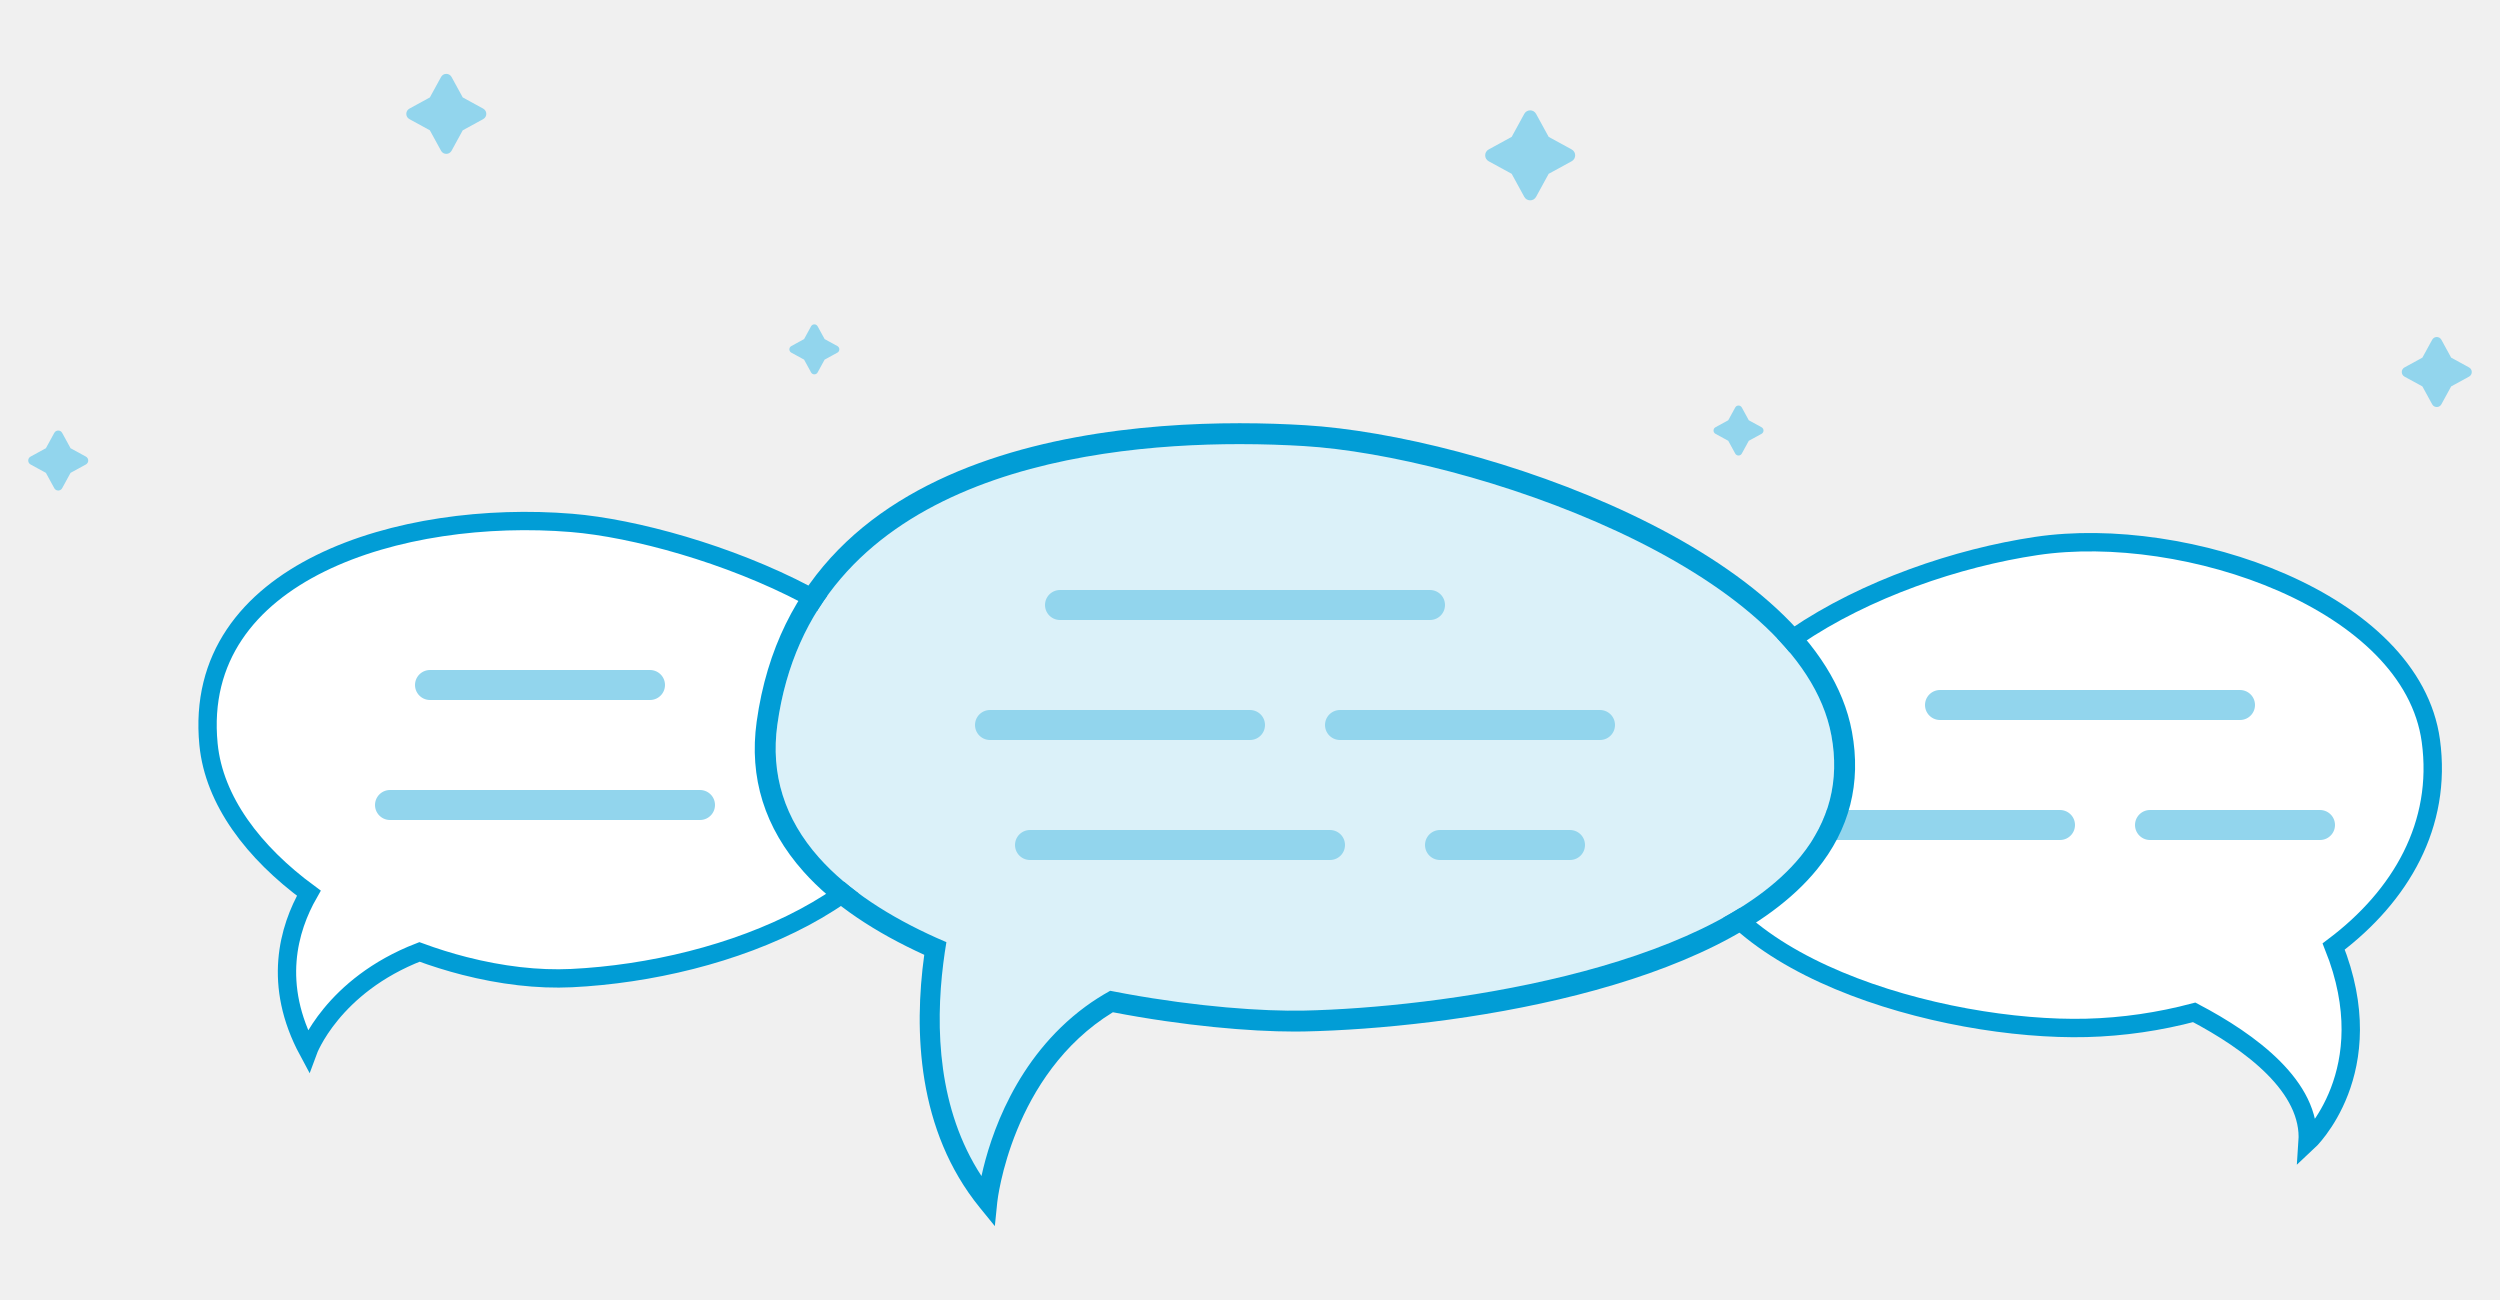
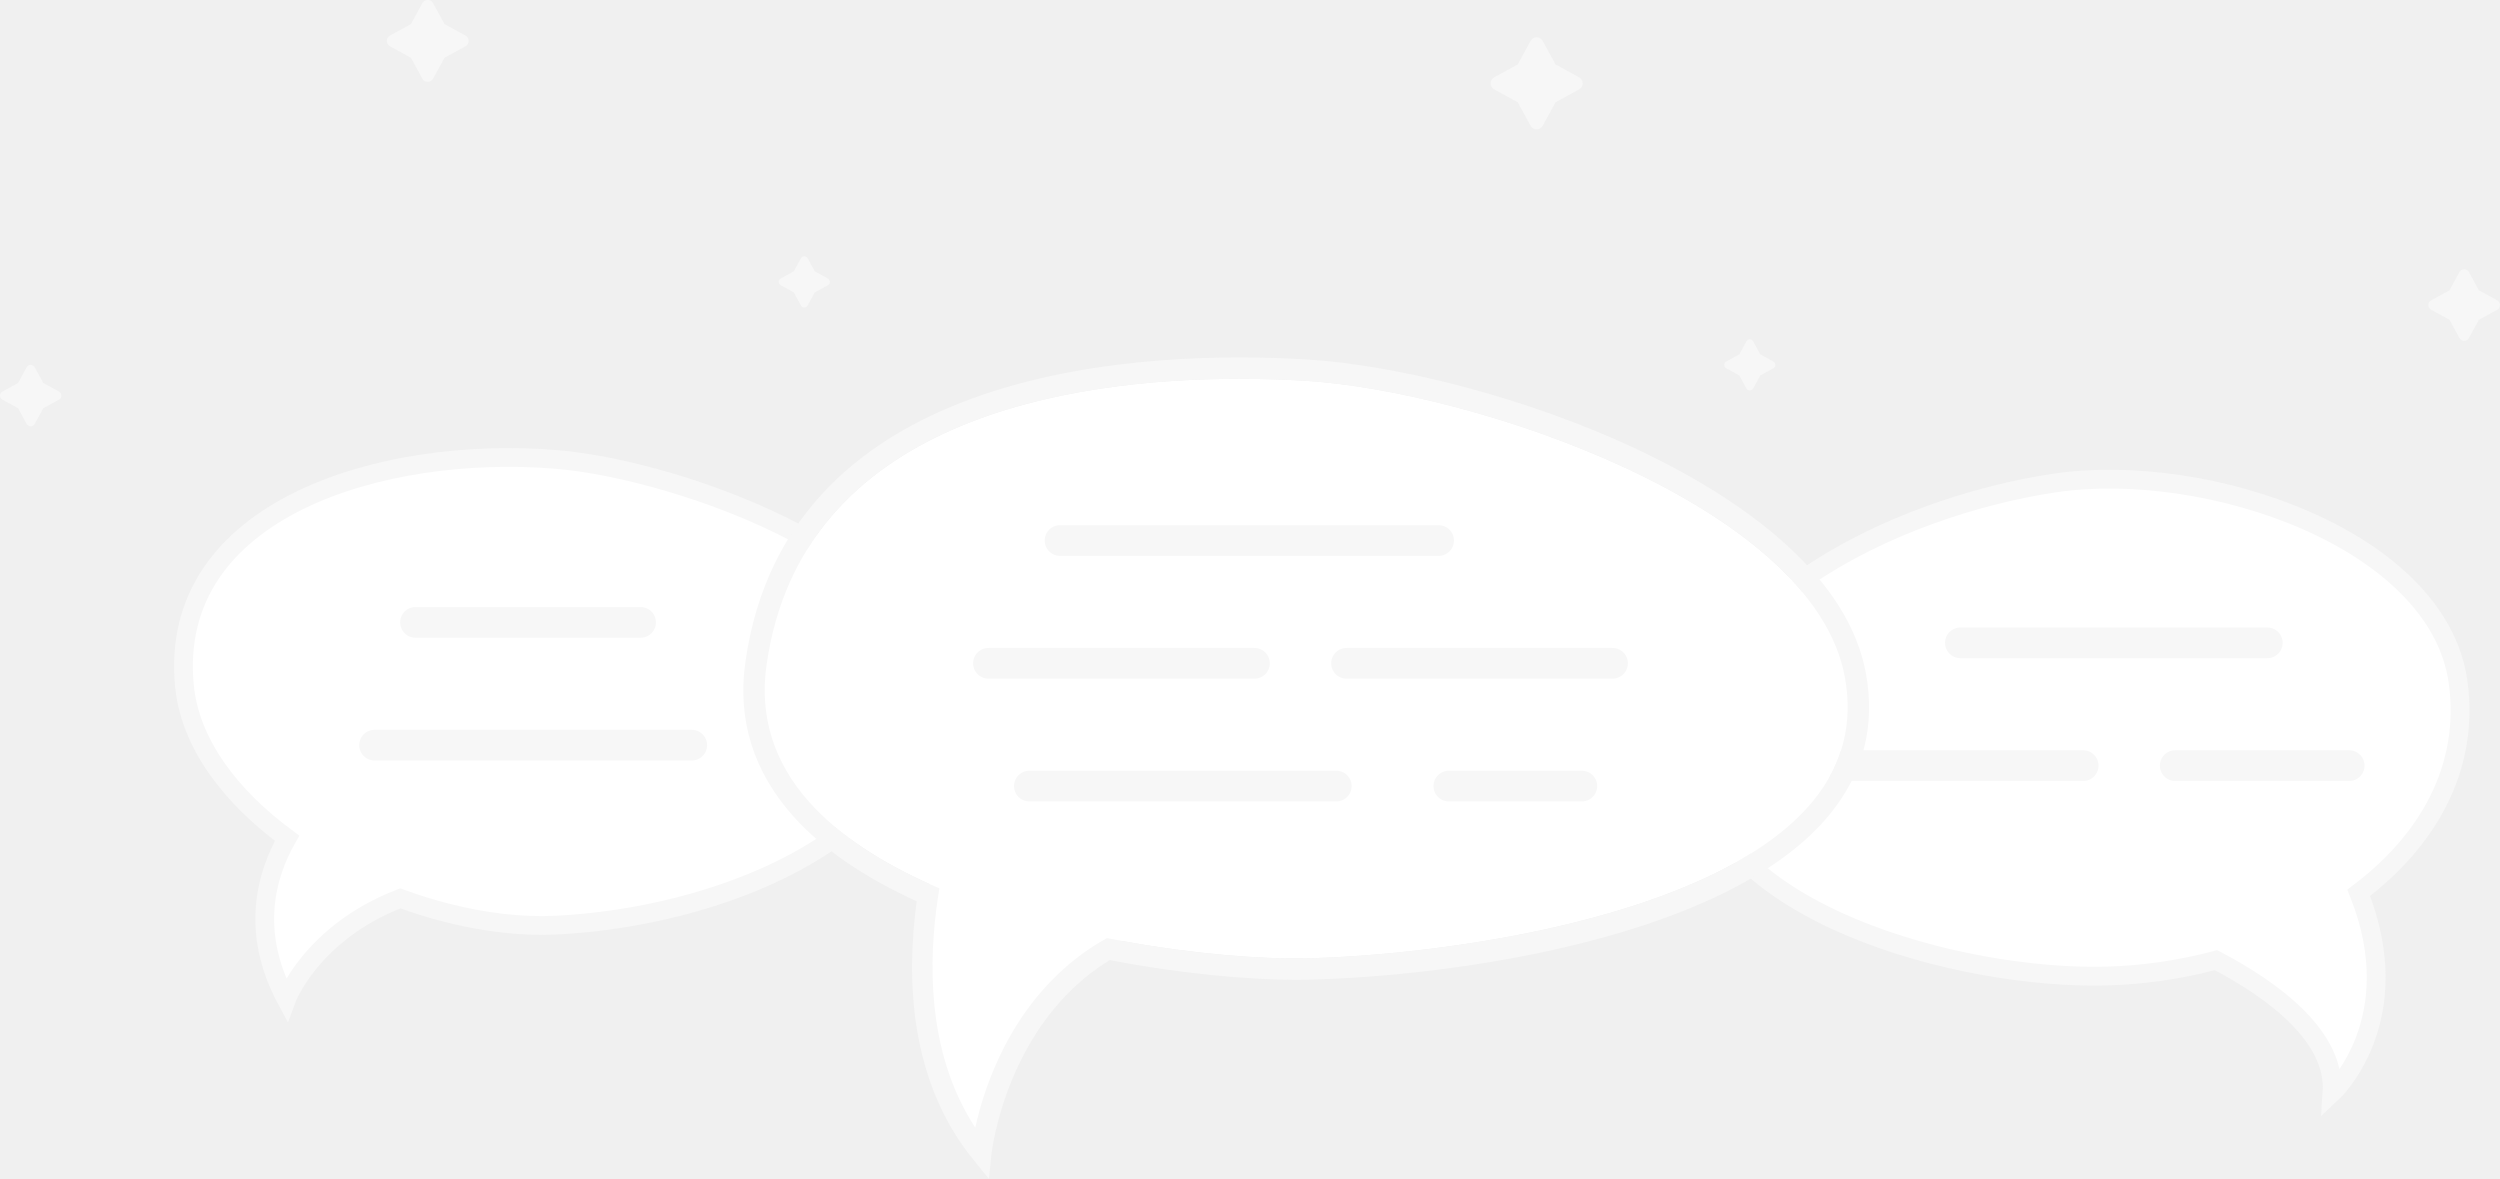
- <svg xmlns="http://www.w3.org/2000/svg" version="1.1" id="Layer_1" x="0px" y="0px" viewBox="0 0 250 130" style="enable-background:new 0 0 250 130;" xml:space="preserve">
+ <svg xmlns="http://www.w3.org/2000/svg" version="1.1" id="Layer_1" x="0px" y="0px" viewBox="-357 223.773 244.355 115.227" style="enable-background:new -357 223.773 244.355 115.227;" xml:space="preserve">
  <g id="XMLID_310_">
-     <path id="XMLID_290_" style="fill:#92D5ED;" d="M244.137,33.974l0.979,1.79l1.79,0.979c0.363,0.199,0.363,0.72,0,0.919l-1.79,0.979   l-0.979,1.79c-0.199,0.363-0.72,0.363-0.919,0l-0.979-1.79l-1.79-0.979c-0.363-0.199-0.363-0.72,0-0.919l1.79-0.979l0.979-1.79   C243.417,33.611,243.938,33.611,244.137,33.974z" />
-     <path id="XMLID_291_" style="fill:#92D5ED;" d="M174.18,40.748l0.699,1.278l1.278,0.699c0.259,0.142,0.259,0.514,0,0.656   l-1.278,0.699l-0.699,1.278c-0.142,0.259-0.514,0.259-0.656,0l-0.699-1.278l-1.278-0.699c-0.259-0.142-0.259-0.514,0-0.656   l1.278-0.699l0.699-1.278C173.666,40.488,174.038,40.488,174.18,40.748z" />
-     <path id="XMLID_292_" style="fill:#92D5ED;" d="M153.608,11.385l1.258,2.301l2.301,1.258c0.467,0.255,0.467,0.926,0,1.181   l-2.301,1.258l-1.258,2.301c-0.255,0.467-0.926,0.467-1.181,0l-1.258-2.301l-2.301-1.258c-0.467-0.255-0.467-0.926,0-1.181   l2.301-1.258l1.258-2.301C152.682,10.918,153.352,10.918,153.608,11.385z" />
-     <path id="XMLID_293_" style="fill:#92D5ED;" d="M81.763,32.631l0.699,1.278l1.278,0.699c0.259,0.142,0.259,0.514,0,0.656   l-1.278,0.699l-0.699,1.278c-0.142,0.259-0.514,0.259-0.656,0l-0.699-1.278l-1.278-0.699c-0.259-0.142-0.259-0.514,0-0.656   l1.278-0.699l0.699-1.278C81.248,32.371,81.621,32.371,81.763,32.631z" />
-     <path id="XMLID_294_" style="fill:#92D5ED;" d="M45.155,7.698l1.119,2.045l2.045,1.119c0.415,0.227,0.415,0.823,0,1.05   l-2.045,1.119l-1.119,2.045c-0.227,0.415-0.823,0.415-1.05,0l-1.119-2.045l-2.045-1.119c-0.415-0.227-0.415-0.823,0-1.05   l2.045-1.119l1.119-2.045C44.332,7.283,44.928,7.283,45.155,7.698z" />
-     <path id="XMLID_295_" style="fill:#92D5ED;" d="M6.216,43.287l0.839,1.534l1.534,0.839c0.311,0.17,0.311,0.617,0,0.787   l-1.534,0.839L6.216,48.82c-0.17,0.311-0.617,0.311-0.787,0L4.59,47.286l-1.534-0.839c-0.311-0.17-0.311-0.617,0-0.787l1.534-0.839   l0.839-1.534C5.599,42.975,6.046,42.975,6.216,43.287z" />
+     <path id="XMLID_290_" style="fill:#F7F7F7;" d="M-115.686,250.36l0.979,1.79l1.79,0.979c0.363,0.199,0.363,0.72,0,0.919   l-1.79,0.979l-0.979,1.79c-0.199,0.363-0.72,0.363-0.919,0l-0.979-1.79l-1.79-0.979c-0.363-0.199-0.363-0.72,0-0.919l1.79-0.979   l0.979-1.79C-116.406,249.997-115.884,249.997-115.686,250.36z" />
+     <path id="XMLID_291_" style="fill:#F7F7F7;" d="M-185.643,257.134l0.699,1.278l1.278,0.699c0.259,0.142,0.259,0.514,0,0.656   l-1.278,0.699l-0.699,1.278c-0.142,0.259-0.514,0.259-0.656,0l-0.699-1.278l-1.278-0.699c-0.259-0.142-0.259-0.514,0-0.656   l1.278-0.699l0.699-1.278C-186.157,256.875-185.784,256.875-185.643,257.134z" />
+     <path id="XMLID_292_" style="fill:#F7F7F7;" d="M-206.215,227.771l1.258,2.301l2.301,1.258c0.467,0.255,0.467,0.926,0,1.181   l-2.301,1.258l-1.258,2.301c-0.255,0.467-0.926,0.467-1.181,0l-1.258-2.301l-2.301-1.258c-0.467-0.255-0.467-0.926,0-1.181   l2.301-1.258l1.258-2.301C-207.141,227.304-206.47,227.304-206.215,227.771z" />
+     <path id="XMLID_293_" style="fill:#F7F7F7;" d="M-278.06,249.017l0.699,1.278l1.278,0.699c0.259,0.142,0.259,0.514,0,0.656   l-1.278,0.699l-0.699,1.278c-0.142,0.259-0.514,0.259-0.656,0l-0.699-1.278l-1.278-0.699c-0.259-0.142-0.259-0.514,0-0.656   l1.278-0.699l0.699-1.278C-278.574,248.758-278.202,248.758-278.06,249.017z" />
+     <path id="XMLID_294_" style="fill:#F7F7F7;" d="M-314.668,224.084l1.119,2.045l2.045,1.119c0.415,0.227,0.415,0.823,0,1.05   l-2.045,1.119l-1.119,2.045c-0.227,0.415-0.823,0.415-1.05,0l-1.119-2.045l-2.045-1.119c-0.415-0.227-0.415-0.823,0-1.05   l2.045-1.119l1.119-2.045C-315.491,223.669-314.895,223.669-314.668,224.084z" />
+     <path id="XMLID_295_" style="fill:#F7F7F7;" d="M-353.606,259.673l0.839,1.534l1.534,0.839c0.311,0.17,0.311,0.617,0,0.787   l-1.534,0.839l-0.839,1.534c-0.17,0.311-0.617,0.311-0.787,0l-0.839-1.534l-1.535-0.839c-0.311-0.17-0.311-0.617,0-0.787   l1.534-0.839l0.839-1.534C-354.223,259.362-353.777,259.362-353.606,259.673z" />
    <g id="XMLID_283_">
-       <path id="XMLID_285_" style="fill:#FFFFFF;stroke:#019DD6;stroke-width:1.838;stroke-miterlimit:10;" d="M243.085,74.081    c-1.907-13.991-24.531-21.703-39.434-19.484c-15.832,2.358-36.704,12.495-34.982,27.943c1.564,14.033,25.64,20.609,39.989,20.249    c3.65-0.092,7.288-0.631,10.764-1.554c5.638,2.962,11.728,7.464,11.341,12.985c0,0,7.618-7.05,2.605-19.57    C240.105,89.582,244.225,82.447,243.085,74.081z" />
-       <line id="XMLID_309_" style="fill:none;stroke:#92D5ED;stroke-width:3;stroke-linecap:round;stroke-miterlimit:10;" x1="194" y1="70.5" x2="224" y2="70.5" />
-       <line id="XMLID_308_" style="fill:none;stroke:#92D5ED;stroke-width:3;stroke-linecap:round;stroke-miterlimit:10;" x1="182" y1="82.5" x2="206" y2="82.5" />
-       <line id="XMLID_304_" style="fill:none;stroke:#92D5ED;stroke-width:3;stroke-linecap:round;stroke-miterlimit:10;" x1="215" y1="82.5" x2="232" y2="82.5" />
+       <path id="XMLID_285_" style="fill:#FFFFFF;stroke:#F7F7F7;stroke-width:1.838;stroke-miterlimit:10;" d="M-116.738,290.467    c-1.907-13.991-24.531-21.703-39.434-19.484c-15.832,2.358-36.704,12.495-34.982,27.943c1.564,14.033,25.64,20.609,39.989,20.249    c3.65-0.092,7.288-0.631,10.764-1.554c5.638,2.962,11.728,7.464,11.341,12.985c0,0,7.618-7.05,2.605-19.57    C-119.718,305.968-115.597,298.833-116.738,290.467z" />
+       <line id="XMLID_309_" style="fill:none;stroke:#F7F7F7;stroke-width:3;stroke-linecap:round;stroke-miterlimit:10;" x1="-165.388" y1="286.606" x2="-135.388" y2="286.606" />
+       <line id="XMLID_308_" style="fill:none;stroke:#F7F7F7;stroke-width:3;stroke-linecap:round;stroke-miterlimit:10;" x1="-177.388" y1="298.606" x2="-153.388" y2="298.606" />
+       <line id="XMLID_304_" style="fill:none;stroke:#F7F7F7;stroke-width:3;stroke-linecap:round;stroke-miterlimit:10;" x1="-144.388" y1="298.606" x2="-127.388" y2="298.606" />
    </g>
    <g id="XMLID_288_">
-       <path id="XMLID_289_" style="fill:#FFFFFF;stroke:#019DD6;stroke-width:1.832;stroke-miterlimit:10;" d="M57.165,52.29    c-16.863-1.386-38.008,4.769-36.314,22.142c0.551,5.646,4.523,10.834,10.034,14.885c-2.036,3.564-3.645,9.14-0.076,15.778    c0,0,2.394-6.52,11.138-9.903c1.482,0.545,2.984,1.015,4.488,1.4c3.673,0.941,7.35,1.384,10.73,1.219    c15.515-0.758,34.388-8.076,36.314-22.131C95.263,62.658,69.584,53.31,57.165,52.29z" />
-       <line id="XMLID_296_" style="fill:none;stroke:#92D5ED;stroke-width:3;stroke-linecap:round;stroke-miterlimit:10;" x1="43" y1="68.5" x2="65" y2="68.5" />
-       <line id="XMLID_297_" style="fill:none;stroke:#92D5ED;stroke-width:3;stroke-linecap:round;stroke-miterlimit:10;" x1="39" y1="80.5" x2="70" y2="80.5" />
+       <path id="XMLID_289_" style="fill:#FFFFFF;stroke:#F7F7F7;stroke-width:1.832;stroke-miterlimit:10;" d="M-302.657,268.676    c-16.863-1.386-38.008,4.769-36.314,22.142c0.551,5.646,4.523,10.834,10.034,14.885c-2.036,3.564-3.645,9.14-0.076,15.778    c0,0,2.394-6.52,11.138-9.903c1.482,0.545,2.984,1.015,4.488,1.4c3.673,0.941,7.35,1.384,10.73,1.219    c15.515-0.758,34.388-8.076,36.314-22.131C-264.559,279.044-290.239,269.697-302.657,268.676z" />
+       <line id="XMLID_296_" style="fill:none;stroke:#F7F7F7;stroke-width:3;stroke-linecap:round;stroke-miterlimit:10;" x1="-316.388" y1="284.606" x2="-294.388" y2="284.606" />
+       <line id="XMLID_297_" style="fill:none;stroke:#F7F7F7;stroke-width:3;stroke-linecap:round;stroke-miterlimit:10;" x1="-320.388" y1="296.606" x2="-289.388" y2="296.606" />
    </g>
    <g id="XMLID_307_">
      <g id="XMLID_298_">
-         <path id="XMLID_302_" style="fill:#DBF1F9;" d="M183.142,73.558c-3.105-16.872-36.488-27.977-52.77-28.954     c-1.85-0.111-4.02-0.192-6.404-0.192c-16.359,0-42.869,3.819-46.232,28.048c-0.687,4.945,0.715,9.419,4.165,13.299     c2.924,3.288,7.089,5.936,11.81,8.05c0.006,0.003,0.012,0.005,0.018,0.008l-0.037-0.011c-1.317,7.635-1.445,18.308,5.042,26.296     c0,0,1.485-14.65,13.828-20.729l-0.029-0.009c0.009,0.002,0.018,0.004,0.028,0.005c7.128,1.301,13.706,1.777,17.852,1.688     c13.051-0.275,40.225-3.853,49.655-15.422C182.935,82.119,183.969,78.055,183.142,73.558z" />
+         <path id="XMLID_302_" style="fill:#FFFFFF;" d="M-176.681,289.945c-3.105-16.872-36.488-27.977-52.77-28.954     c-1.85-0.111-4.02-0.192-6.404-0.192c-16.359,0-42.869,3.819-46.232,28.048c-0.687,4.945,0.715,9.419,4.165,13.299     c2.924,3.288,7.089,5.936,11.81,8.05c0.006,0.003,0.012,0.005,0.018,0.008l-0.037-0.011c-1.317,7.635-1.445,18.308,5.042,26.296     c0,0,1.485-14.65,13.828-20.729l-0.029-0.009c0.009,0.002,0.018,0.004,0.028,0.005c7.128,1.301,13.706,1.777,17.852,1.688     c13.051-0.275,40.225-3.853,49.655-15.422C-176.888,298.505-175.854,294.442-176.681,289.945z" />
      </g>
-       <path id="XMLID_306_" style="fill:#019DD6;" d="M185.196,73.18c-3.346-18.177-37.389-29.623-54.699-30.661    c-15.123-0.91-50.738,0.167-54.831,29.654c-0.774,5.579,0.798,10.617,4.674,14.974c3.018,3.393,7.271,6.138,12.085,8.334    c-1.041,7.594-0.715,17.558,5.532,25.251l1.527,1.88l0.245-2.41c0.013-0.134,1.416-12.757,11.558-18.977    c7.1,1.368,13.729,1.931,18.17,1.931c0.347,0,0.681-0.003,1-0.01c14.374-0.303,41.338-4.054,51.231-16.191    C184.959,82.942,186.14,78.307,185.196,73.18z M180.067,85.636c-9.43,11.57-36.604,15.147-49.655,15.422    c-4.146,0.089-10.725-0.387-17.852-1.688c-0.512-0.093-1.025-0.19-1.542-0.292c-0.878,0.492-1.708,1.017-2.476,1.583    c-7.001,5.16-9.535,13.014-10.394,16.945c-4.355-6.665-4.631-14.805-3.816-21.295c0.091-0.721,0.194-1.421,0.307-2.097    c-0.312-0.133-0.622-0.267-0.929-0.404c-4.721-2.114-8.886-4.763-11.81-8.05c-3.45-3.879-4.852-8.354-4.165-13.299    c3.363-24.229,29.873-28.048,46.232-28.048c2.384,0,4.555,0.081,6.404,0.192c16.281,0.977,49.664,12.082,52.77,28.954    C183.969,78.055,182.935,82.119,180.067,85.636z" />
+       <path id="XMLID_306_" style="fill:#F7F7F7;" d="M-174.626,289.567c-3.346-18.177-37.389-29.623-54.699-30.661    c-15.123-0.91-50.738,0.167-54.831,29.654c-0.774,5.579,0.798,10.617,4.674,14.974c3.018,3.393,7.271,6.138,12.085,8.334    c-1.041,7.594-0.715,17.558,5.532,25.251l1.527,1.88l0.245-2.41c0.013-0.134,1.416-12.757,11.558-18.977    c7.1,1.368,13.729,1.931,18.17,1.931c0.347,0,0.681-0.003,1-0.01c14.374-0.303,41.338-4.054,51.231-16.191    C-174.864,299.329-173.683,294.694-174.626,289.567z M-179.755,302.023c-9.43,11.57-36.604,15.147-49.655,15.422    c-4.146,0.089-10.725-0.387-17.852-1.688c-0.512-0.093-1.025-0.19-1.542-0.292c-0.878,0.492-1.708,1.017-2.476,1.583    c-7.001,5.16-9.535,13.014-10.394,16.945c-4.355-6.665-4.631-14.805-3.816-21.295c0.091-0.721,0.194-1.421,0.307-2.097    c-0.312-0.133-0.622-0.267-0.929-0.404c-4.721-2.114-8.886-4.763-11.81-8.05c-3.45-3.879-4.852-8.354-4.165-13.299    c3.363-24.229,29.873-28.048,46.232-28.048c2.384,0,4.555,0.081,6.404,0.192c16.281,0.977,49.664,12.082,52.77,28.954    C-175.854,294.442-176.888,298.505-179.755,302.023z" />
    </g>
-     <line id="XMLID_303_" style="fill:none;stroke:#92D5ED;stroke-width:3;stroke-linecap:round;stroke-miterlimit:10;" x1="106" y1="60.5" x2="143" y2="60.5" />
-     <line id="XMLID_301_" style="fill:none;stroke:#92D5ED;stroke-width:3;stroke-linecap:round;stroke-miterlimit:10;" x1="99" y1="72.5" x2="125" y2="72.5" />
-     <line id="XMLID_287_" style="fill:none;stroke:#92D5ED;stroke-width:3;stroke-linecap:round;stroke-miterlimit:10;" x1="134" y1="72.5" x2="160" y2="72.5" />
-     <line id="XMLID_284_" style="fill:none;stroke:#92D5ED;stroke-width:3;stroke-linecap:round;stroke-miterlimit:10;" x1="103" y1="84.5" x2="133" y2="84.5" />
-     <line id="XMLID_299_" style="fill:none;stroke:#92D5ED;stroke-width:3;stroke-linecap:round;stroke-miterlimit:10;" x1="144" y1="84.5" x2="157" y2="84.5" />
+     <line id="XMLID_303_" style="fill:none;stroke:#F7F7F7;stroke-width:3;stroke-linecap:round;stroke-miterlimit:10;" x1="-253.388" y1="276.606" x2="-216.388" y2="276.606" />
+     <line id="XMLID_301_" style="fill:none;stroke:#F7F7F7;stroke-width:3;stroke-linecap:round;stroke-miterlimit:10;" x1="-260.388" y1="288.606" x2="-234.388" y2="288.606" />
+     <line id="XMLID_287_" style="fill:none;stroke:#F7F7F7;stroke-width:3;stroke-linecap:round;stroke-miterlimit:10;" x1="-225.388" y1="288.606" x2="-199.388" y2="288.606" />
+     <line id="XMLID_284_" style="fill:none;stroke:#F7F7F7;stroke-width:3;stroke-linecap:round;stroke-miterlimit:10;" x1="-256.388" y1="300.606" x2="-226.388" y2="300.606" />
+     <line id="XMLID_299_" style="fill:none;stroke:#F7F7F7;stroke-width:3;stroke-linecap:round;stroke-miterlimit:10;" x1="-215.388" y1="300.606" x2="-202.388" y2="300.606" />
  </g>
</svg>
